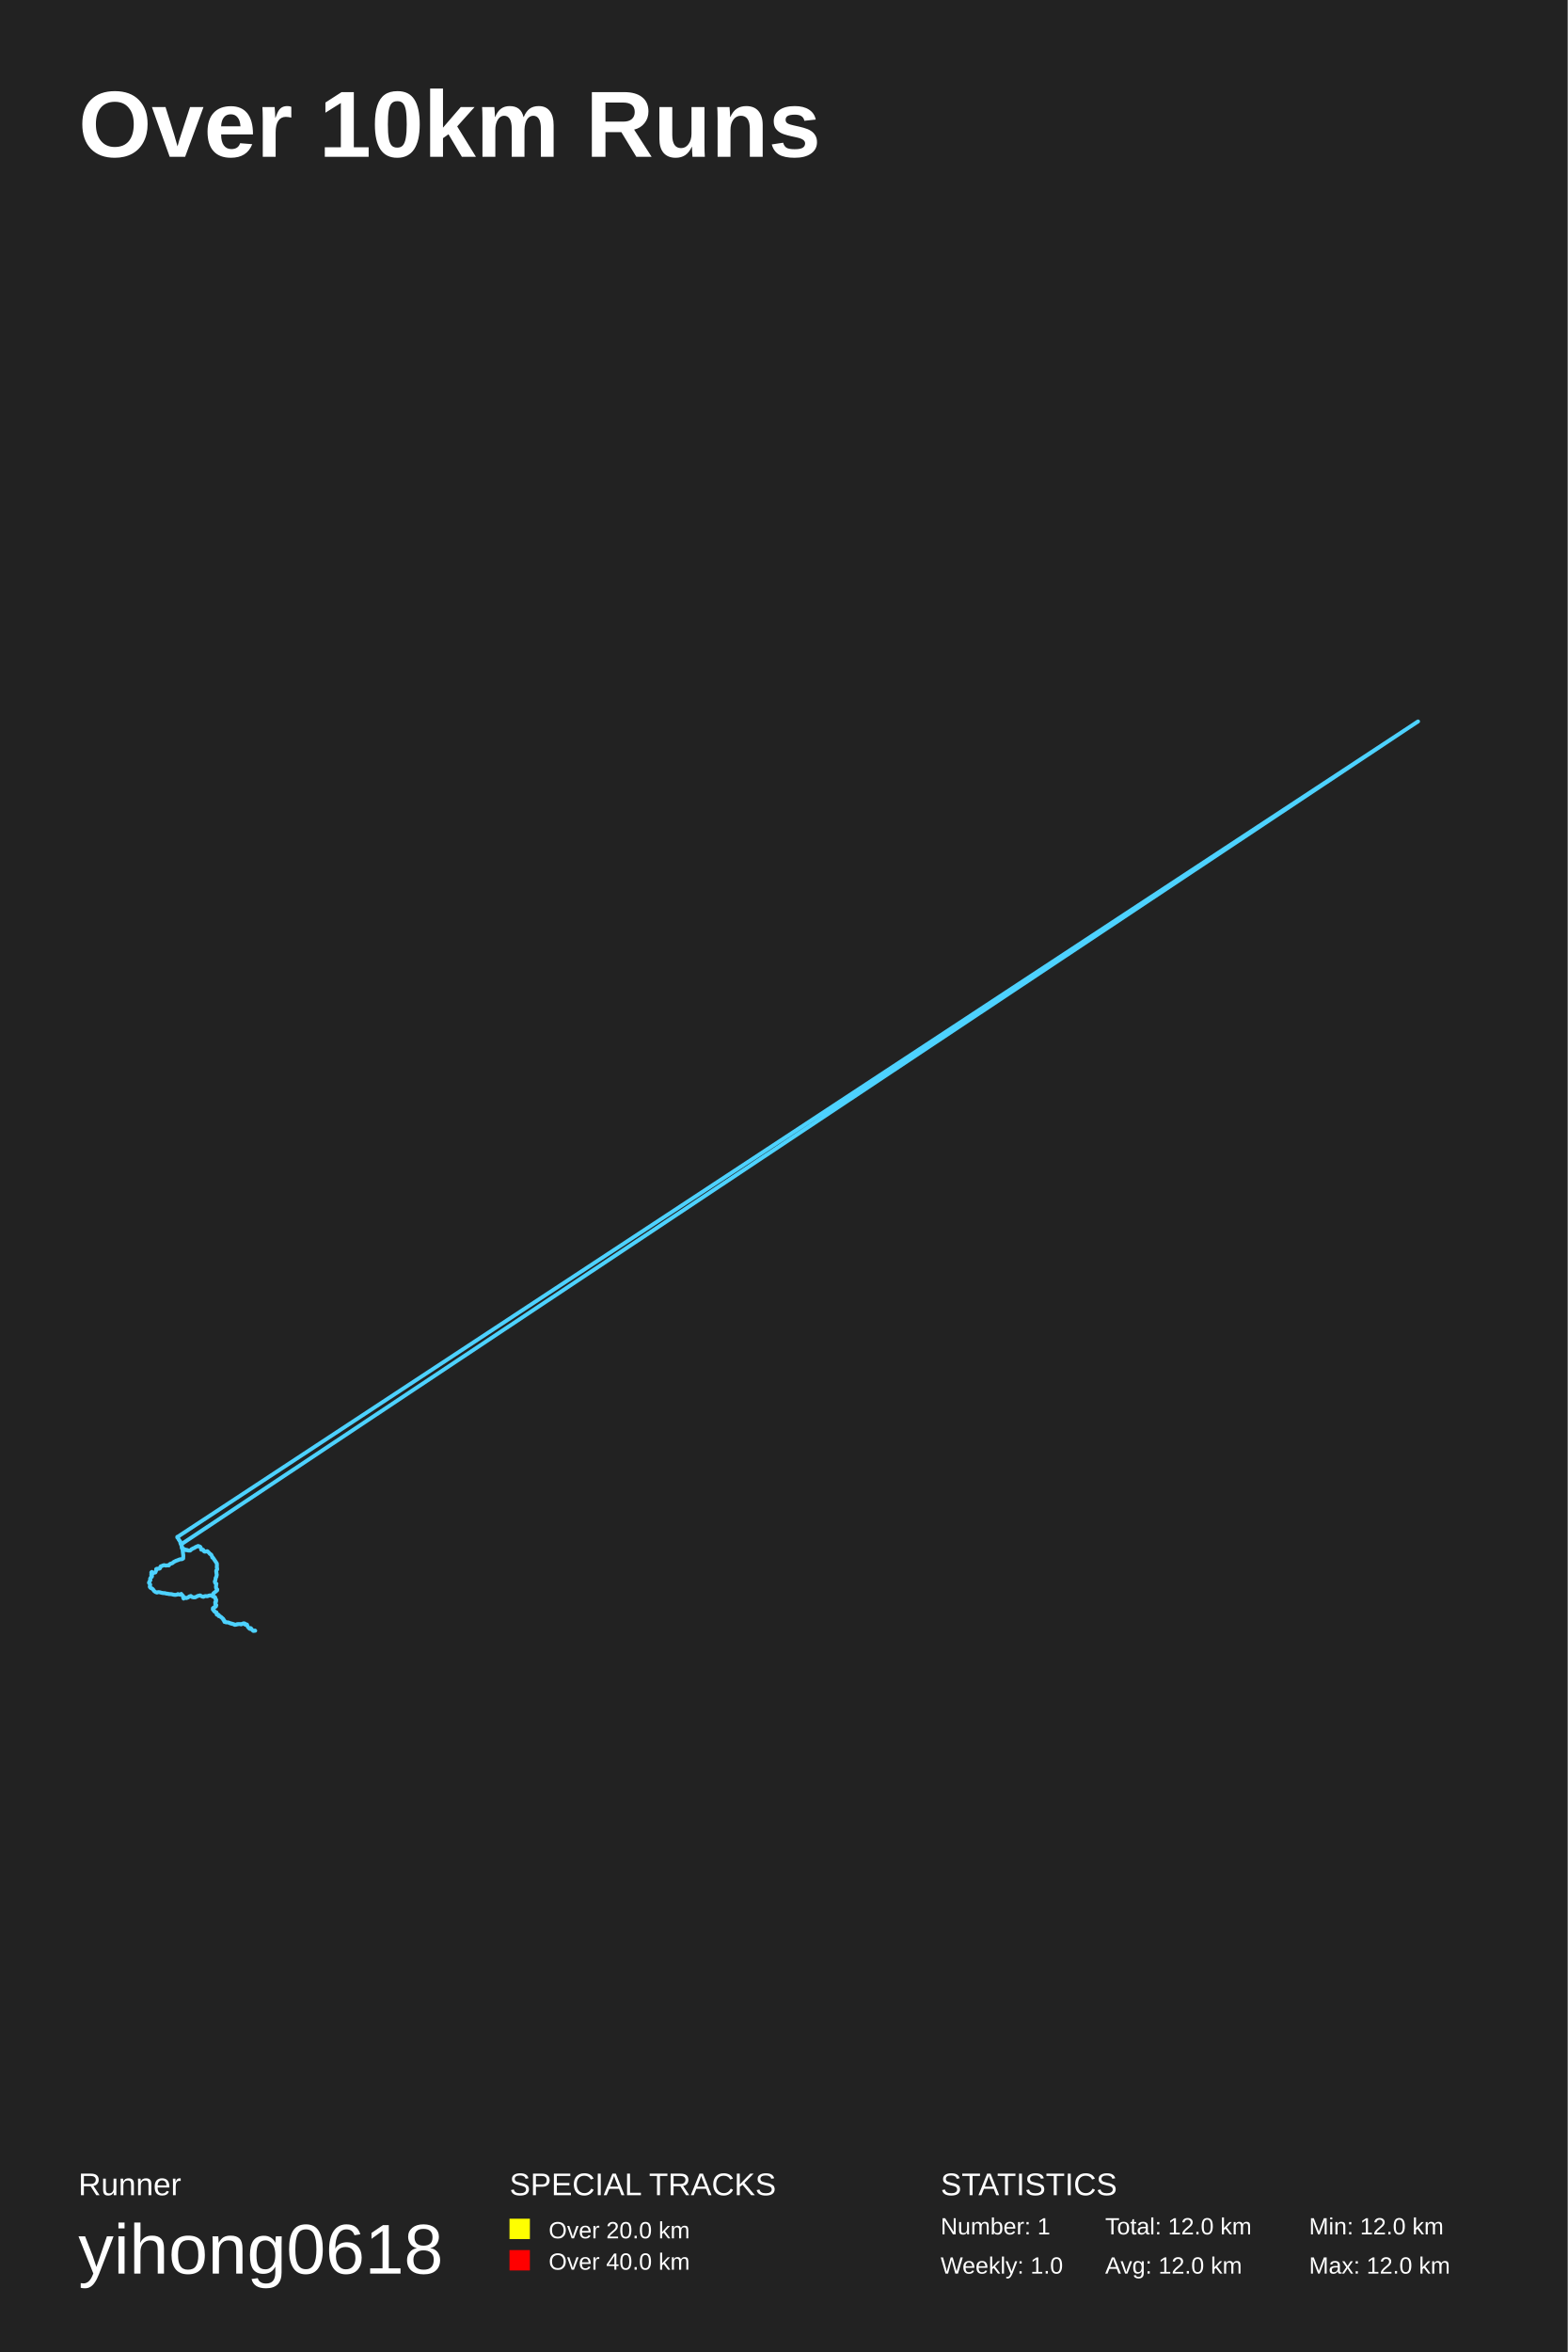
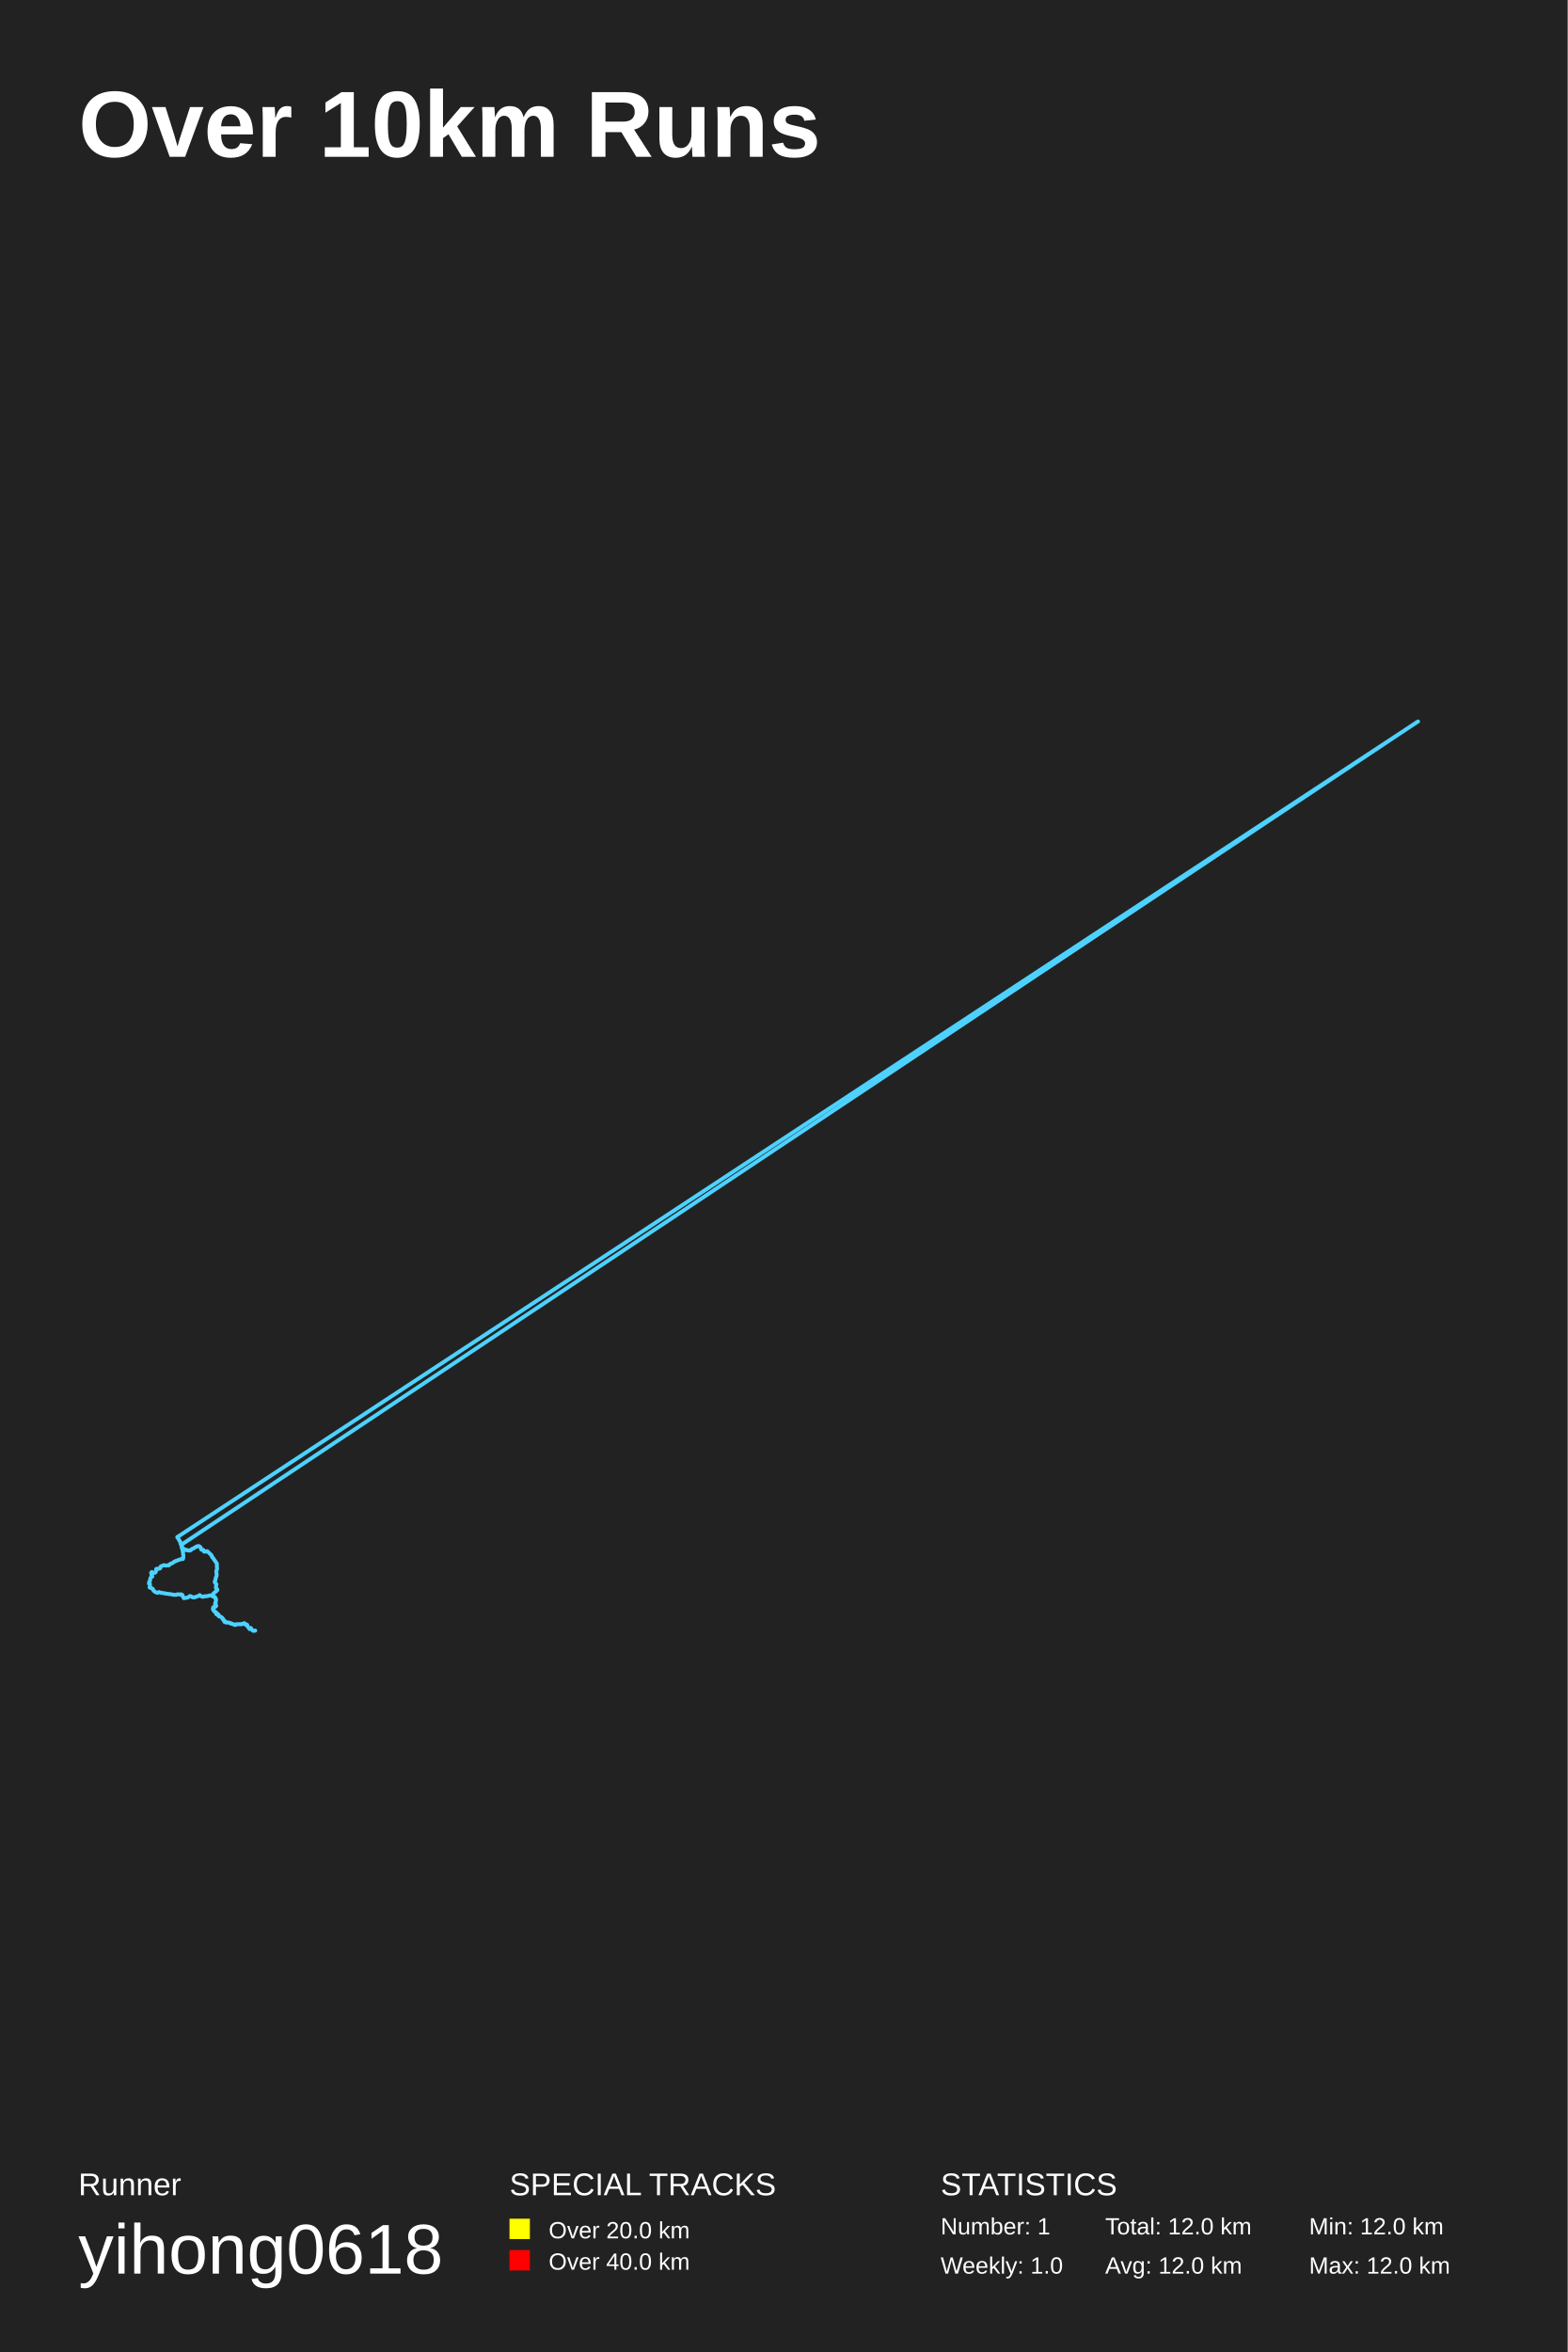
<svg xmlns="http://www.w3.org/2000/svg" baseProfile="full" height="300mm" version="1.1" viewBox="0,0,200,300" width="200mm">
  <defs />
  <rect fill="#222222" height="300" width="200" x="0" y="0" />
  <text fill="#FFFFFF" style="font-size:12px; font-family:Arial; font-weight:bold;" x="10" y="20">Over 10km Runs</text>
  <text fill="#FFFFFF" style="font-size:4px; font-family:Arial" x="10" y="280">Runner</text>
  <text fill="#FFFFFF" style="font-size:9px; font-family:Arial" x="10" y="290">yihong0618</text>
  <text fill="#FFFFFF" style="font-size:4px; font-family:Arial" x="65" y="280">SPECIAL TRACKS</text>
  <rect fill="yellow" height="2.6" width="2.6" x="65" y="283" />
  <text fill="#FFFFFF" style="font-size:3px; font-family:Arial" x="70" y="285.5">Over 20.0 km</text>
  <rect fill="red" height="2.6" width="2.6" x="65" y="287" />
  <text fill="#FFFFFF" style="font-size:3px; font-family:Arial" x="70" y="289.5">Over 40.0 km</text>
  <text fill="#FFFFFF" style="font-size:4px; font-family:Arial" x="120" y="280">STATISTICS</text>
  <text fill="#FFFFFF" style="font-size:3px; font-family:Arial" x="120" y="285">Number: 1</text>
  <text fill="#FFFFFF" style="font-size:3px; font-family:Arial" x="120" y="290">Weekly: 1.0</text>
  <text fill="#FFFFFF" style="font-size:3px; font-family:Arial" x="141" y="285">Total: 12.0 km</text>
  <text fill="#FFFFFF" style="font-size:3px; font-family:Arial" x="141" y="290">Avg: 12.0 km</text>
  <text fill="#FFFFFF" style="font-size:3px; font-family:Arial" x="167" y="285">Min: 12.0 km</text>
  <text fill="#FFFFFF" style="font-size:3px; font-family:Arial" x="167" y="290">Max: 12.0 km</text>
-   <polyline fill="none" opacity="1" points="31.481,207.246 31.381,207.225 31.286,207.23 31.201,207.119 31.091,207.061 30.977,207.119 30.863,207.161 30.74,207.193 30.645,207.156 30.526,207.151 30.393,207.151 30.236,207.172 30.094,207.225 29.956,207.251 29.828,207.167 29.657,207.135 29.552,207.082 29.386,207.061 29.238,206.998 29.091,206.935 28.958,206.935 28.678,206.882 28.64,206.877 28.573,206.698 28.502,206.635 28.426,206.461 28.317,206.377 28.241,206.277 28.136,206.234 28.036,206.166 27.899,206.129 27.861,206.008 27.799,205.924 27.656,205.945 27.618,205.771 27.576,205.644 27.452,205.623 27.333,205.523 27.257,205.407 27.153,205.286 27.162,205.128 27.333,204.997 27.476,204.954 27.561,204.77 27.49,204.681 27.471,204.538 27.452,204.365 27.542,204.233 27.571,204.08 27.485,203.954 27.462,203.785 27.362,203.669 27.224,203.653 27.229,203.653 27.238,203.659 27.219,203.659 27.229,203.648 27.21,203.664 27.214,203.669 27.219,203.664 27.129,203.506 27.157,203.395 27.195,203.285 27.272,203.2 27.352,203.132 27.476,203.042 27.599,202.932 27.699,202.848 27.718,202.742 27.628,202.647 27.566,202.531 27.552,202.389 27.571,202.273 27.571,202.136 27.609,202.01 27.481,201.936 27.443,201.873 27.405,201.72 27.471,201.568 27.5,201.431 27.509,201.262 27.604,201.125 27.628,200.972 27.661,200.846 27.618,200.725 27.618,200.598 27.59,200.498 27.59,200.324 27.699,200.187 27.699,200.056 27.656,199.908 27.675,199.745 27.671,199.571 27.671,199.429 27.167,198.681 27.081,198.66 27.053,198.544 27.029,198.454 27.001,198.423 26.967,198.333 26.906,198.259 26.815,198.228 26.768,198.191 26.697,198.091 26.592,197.996 26.507,197.896 26.431,197.854 26.326,197.891 26.203,197.906 26.093,197.912 26.008,197.854 25.96,197.738 25.898,197.664 25.765,197.68 25.699,197.643 25.708,197.611 25.713,197.622 25.699,197.627 25.68,197.638 25.685,197.643 25.67,197.659 25.675,197.638 25.699,197.611 25.67,197.569 25.618,197.459 25.599,197.374 25.556,197.316 25.514,197.28 25.438,197.237 25.352,197.243 25.295,197.195 25.262,197.201 25.195,197.222 25.119,197.264 25.058,197.301 24.982,197.306 24.915,197.359 24.834,197.411 24.782,197.448 24.72,197.469 24.654,197.485 24.559,197.553 24.459,197.585 24.354,197.69 24.255,197.775 24.145,197.775 24.065,197.775 23.97,197.764 23.965,197.738 23.965,197.738 23.951,197.743 23.917,197.754 23.86,197.696 23.794,197.685 23.704,197.722 23.646,197.648 23.542,197.68 23.456,197.58 23.39,197.532 23.357,197.496 23.338,197.485 23.266,197.395 23.195,197.38 23.195,197.39 23.181,197.364 23.181,197.28 23.195,197.195 23.143,197.127 23.114,197.058 23.086,196.99 23.043,196.906 23.01,196.784 22.986,196.6 22.91,196.542 22.872,196.463 22.81,196.395 22.768,196.284 22.692,196.189 22.677,196.105 22.639,196.094 22.62,196.11 22.644,196.115 22.635,196.105 22.644,196.11 22.649,196.105 22.706,196.015 22.692,196.026 22.616,196.031 22.63,196.052 22.62,196.063 22.625,196.052 22.625,196.047 22.63,196.042 22.63,196.042 22.644,196.036 180.91,92.022 180.815,92.08 180.815,92.08 180.815,92.08 180.724,92.138 23.095,196.995 23.148,197.122 23.181,197.227 23.181,197.343 23.2,197.474 23.271,197.58 23.304,197.722 23.314,197.854 23.338,198.054 23.357,198.228 23.38,198.359 23.38,198.539 23.371,198.691 23.371,198.781 23.209,198.876 23.034,198.886 22.891,198.913 22.749,198.976 22.582,199.039 22.444,199.086 22.354,199.139 22.226,199.197 22.102,199.276 22.064,199.329 22.05,199.339 22.022,199.36 21.95,199.397 21.851,199.429 21.746,199.46 21.637,199.524 21.599,199.587 21.532,199.676 21.423,199.661 21.299,199.666 21.19,199.687 21.067,199.676 20.962,199.634 20.843,199.661 20.772,199.682 20.691,199.74 20.582,199.755 20.492,199.798 20.44,199.898 20.44,199.992 20.397,200.056 20.349,200.077 20.307,200.087 20.193,200.108 20.093,200.077 19.96,200.114 19.917,200.145 19.931,200.214 19.926,200.303 19.898,200.356 19.888,200.409 19.865,200.467 19.817,200.572 19.694,200.582 19.603,200.625 19.513,200.667 19.428,200.667 19.404,200.614 19.371,200.619 19.328,200.572 19.356,200.551 19.371,200.498 19.347,200.546 19.304,200.561 19.318,200.672 19.299,200.872 19.399,201.009 19.366,201.125 19.238,201.199 19.147,201.378 19.19,201.552 19.062,201.726 19.005,201.884 19.086,202.015 19.162,202.11 19.147,202.221 19.105,202.389 19.162,202.495 19.28,202.574 19.418,202.626 19.565,202.784 19.656,202.927 19.841,203.063 20.026,203.132 20.183,203.074 20.383,203.095 20.582,203.153 20.782,203.195 20.981,203.206 21.095,203.222 21.238,203.269 21.39,203.274 21.528,203.316 21.703,203.327 21.87,203.337 22.022,203.374 22.169,203.411 22.354,203.432 22.559,203.401 22.696,203.327 22.829,203.38 23.01,203.401 23.119,203.301 23.2,203.422 23.357,203.564 23.357,203.748 23.423,203.901 23.551,203.769 23.77,203.838 23.984,203.764 24.15,203.632 24.345,203.569 24.487,203.696 24.687,203.743 24.901,203.738 25.043,203.669 25.214,203.574 25.395,203.527 25.518,203.495 25.68,203.58 25.813,203.648 25.965,203.675 26.084,203.601 26.26,203.58 26.44,203.601 26.602,203.543 26.72,203.506 26.858,203.485 27.029,203.559 27.186,203.601 27.305,203.638 27.443,203.738 27.485,203.912 27.58,204.059 27.566,204.254 27.509,204.428 27.462,204.602 27.595,204.744 27.542,204.897 27.367,204.981 27.243,205.102 27.2,205.276 27.319,205.434 27.438,205.597 27.618,205.66 27.637,205.818 27.756,205.913 27.894,205.976 28.008,206.134 28.188,206.234 28.326,206.361 28.469,206.482 28.564,206.64 28.673,206.787 28.835,206.935 29.029,206.93 29.219,206.977 29.395,207.056 29.576,207.114 29.766,207.151 29.918,207.24 30.084,207.235 30.25,207.193 30.436,207.156 30.635,207.151 30.787,207.156 30.954,207.104 31.068,207.051 31.22,207.077 31.353,207.183 31.505,207.209 31.552,207.335 31.604,207.483 31.714,207.614 31.813,207.72 31.894,207.772 31.956,207.757 31.97,207.662 32.032,207.704 32.108,207.82 32.213,207.936 32.322,208.025 32.483,208.009 32.517,207.978 32.517,207.978 32.559,207.999" stroke="#4DD2FF" stroke-dasharray="none" stroke-linecap="round" stroke-linejoin="round" stroke-width="0.5" />
+   <polyline fill="none" opacity="1" points="31.433,207.233 31.334,207.233 31.248,207.185 31.153,207.075 31.039,207.096 30.925,207.127 30.816,207.18 30.697,207.18 30.602,207.154 30.459,207.164 30.322,207.18 30.16,207.169 30.037,207.259 29.889,207.248 29.733,207.159 29.609,207.122 29.447,207.096 29.324,207.022 29.177,206.974 29.02,206.938 28.892,206.964 28.649,206.885 28.611,206.774 28.54,206.674 28.426,206.558 28.383,206.427 28.264,206.295 28.217,206.253 28.089,206.211 27.951,206.174 27.842,206.069 27.884,205.953 27.747,205.947 27.595,205.895 27.623,205.7 27.514,205.647 27.39,205.594 27.305,205.473 27.21,205.368 27.157,205.21 27.205,205.01 27.39,204.978 27.542,204.868 27.547,204.72 27.438,204.615 27.462,204.467 27.523,204.309 27.538,204.156 27.566,204.009 27.481,203.877 27.409,203.735 27.276,203.646 27.229,203.656 27.253,203.656 27.214,203.656 27.229,203.661 27.219,203.661 27.21,203.667 27.214,203.661 27.153,203.609 27.138,203.445 27.162,203.356 27.238,203.245 27.333,203.166 27.409,203.092 27.538,203.003 27.666,202.882 27.728,202.797 27.699,202.692 27.58,202.613 27.538,202.45 27.566,202.339 27.571,202.223 27.609,202.071 27.519,201.965 27.481,201.907 27.39,201.807 27.428,201.618 27.5,201.517 27.504,201.359 27.542,201.201 27.618,201.07 27.633,200.917 27.642,200.791 27.623,200.664 27.599,200.575 27.595,200.438 27.652,200.248 27.699,200.122 27.675,199.985 27.671,199.832 27.661,199.674 27.675,199.453 27.656,199.421 27.138,198.668 27.062,198.61 27.024,198.52 27.001,198.457 26.982,198.378 26.929,198.315 26.858,198.251 26.787,198.188 26.725,198.141 26.663,198.067 26.535,197.956 26.45,197.867 26.388,197.856 26.26,197.893 26.169,197.92 26.036,197.909 25.989,197.783 25.951,197.709 25.841,197.667 25.718,197.677 25.713,197.63 25.732,197.625 25.713,197.64 25.694,197.635 25.666,197.64 25.694,197.635 25.694,197.646 25.699,197.635 25.704,197.625 25.628,197.514 25.609,197.44 25.566,197.34 25.547,197.314 25.471,197.277 25.4,197.219 25.314,197.224 25.271,197.208 25.257,197.198 25.162,197.235 25.086,197.293 25.029,197.282 24.967,197.324 24.877,197.377 24.82,197.435 24.758,197.451 24.682,197.493 24.611,197.525 24.511,197.577 24.407,197.635 24.316,197.741 24.212,197.783 24.131,197.767 24.017,197.767 23.941,197.767 23.965,197.741 23.993,197.756 23.955,197.756 23.903,197.741 23.822,197.688 23.761,197.725 23.684,197.672 23.589,197.683 23.499,197.635 23.437,197.54 23.361,197.503 23.347,197.509 23.314,197.435 23.243,197.372 23.19,197.398 23.209,197.382 23.167,197.335 23.195,197.235 23.2,197.156 23.124,197.087 23.1,197.029 23.053,196.956 23.029,196.855 23.005,196.745 22.958,196.582 22.891,196.497 22.825,196.424 22.806,196.344 22.739,196.244 22.677,196.155 22.663,196.097 22.625,196.102 22.644,196.113 22.649,196.107 22.639,196.102 22.644,196.097 22.682,196.081 22.692,196.028 22.682,196.065 22.639,196.044 22.62,196.049 22.62,196.06 22.63,196.055 22.63,196.049 22.635,196.034 22.639,196.044 180.91,92.025 180.815,92.083 180.815,92.083 180.815,92.083 180.819,92.078 180.629,92.199 23.119,197.05 23.195,197.156 23.167,197.287 23.186,197.419 23.228,197.525 23.285,197.635 23.295,197.767 23.323,197.93 23.357,198.13 23.376,198.288 23.39,198.431 23.38,198.615 23.38,198.731 23.333,198.852 23.119,198.857 22.981,198.915 22.825,198.947 22.668,199.026 22.53,199.073 22.392,199.11 22.297,199.184 22.169,199.231 22.093,199.295 22.05,199.342 22.05,199.342 21.998,199.384 21.917,199.416 21.789,199.431 21.699,199.5 21.618,199.547 21.575,199.647 21.466,199.684 21.376,199.658 21.238,199.684 21.124,199.7 21.024,199.658 20.91,199.637 20.81,199.684 20.748,199.695 20.658,199.742 20.535,199.779 20.473,199.848 20.425,199.958 20.44,200.037 20.368,200.058 20.33,200.085 20.254,200.106 20.135,200.095 20.031,200.09 19.922,200.132 19.926,200.174 19.926,200.259 19.917,200.316 19.898,200.374 19.884,200.427 19.865,200.522 19.76,200.606 19.651,200.601 19.584,200.638 19.485,200.69 19.432,200.643 19.371,200.617 19.342,200.601 19.318,200.569 19.375,200.517 19.38,200.506 19.333,200.559 19.28,200.606 19.323,200.775 19.333,200.943 19.432,201.091 19.314,201.143 19.19,201.286 19.147,201.486 19.143,201.628 19.024,201.797 19.01,202.007 19.133,202.049 19.128,202.165 19.133,202.287 19.086,202.476 19.2,202.539 19.356,202.587 19.504,202.682 19.575,202.861 19.717,203.003 19.922,203.114 20.107,203.166 20.292,203.066 20.473,203.145 20.672,203.177 20.886,203.214 21.01,203.219 21.157,203.272 21.295,203.282 21.442,203.293 21.613,203.335 21.789,203.329 21.931,203.377 22.079,203.403 22.264,203.419 22.444,203.43 22.62,203.361 22.749,203.345 22.91,203.403 23.043,203.351 23.133,203.361 23.281,203.451 23.328,203.651 23.404,203.772 23.452,203.851 23.67,203.804 23.865,203.793 24.065,203.703 24.217,203.572 24.416,203.635 24.568,203.74 24.829,203.74 24.963,203.688 25.134,203.63 25.305,203.577 25.466,203.456 25.594,203.535 25.732,203.64 25.884,203.667 26.017,203.651 26.155,203.593 26.35,203.603 26.511,203.572 26.673,203.519 26.768,203.493 26.948,203.524 27.119,203.588 27.195,203.603 27.376,203.672 27.485,203.819 27.547,203.977 27.552,204.146 27.528,204.325 27.504,204.509 27.523,204.678 27.59,204.831 27.466,204.952 27.314,204.999 27.229,205.157 27.257,205.347 27.352,205.51 27.514,205.621 27.656,205.742 27.652,205.895 27.851,205.91 27.918,206.074 28.084,206.184 28.269,206.284 28.402,206.416 28.488,206.579 28.626,206.695 28.725,206.874 28.934,206.938 29.124,206.943 29.286,206.996 29.495,207.069 29.647,207.132 29.832,207.185 29.989,207.264 30.17,207.196 30.331,207.175 30.526,207.164 30.711,207.169 30.859,207.138 31.015,207.09 31.153,207.032 31.291,207.132 31.414,207.19 31.547,207.259 31.566,207.406 31.657,207.554 31.771,207.659 31.842,207.791 31.904,207.78 31.975,207.728 31.994,207.643 32.065,207.765 32.16,207.886 32.26,207.996 32.393,208.023 32.536,207.991 32.517,207.98 32.564,207.98" stroke="#4DD2FF" stroke-dasharray="none" stroke-linecap="round" stroke-linejoin="round" stroke-width="0.5" />
</svg>
